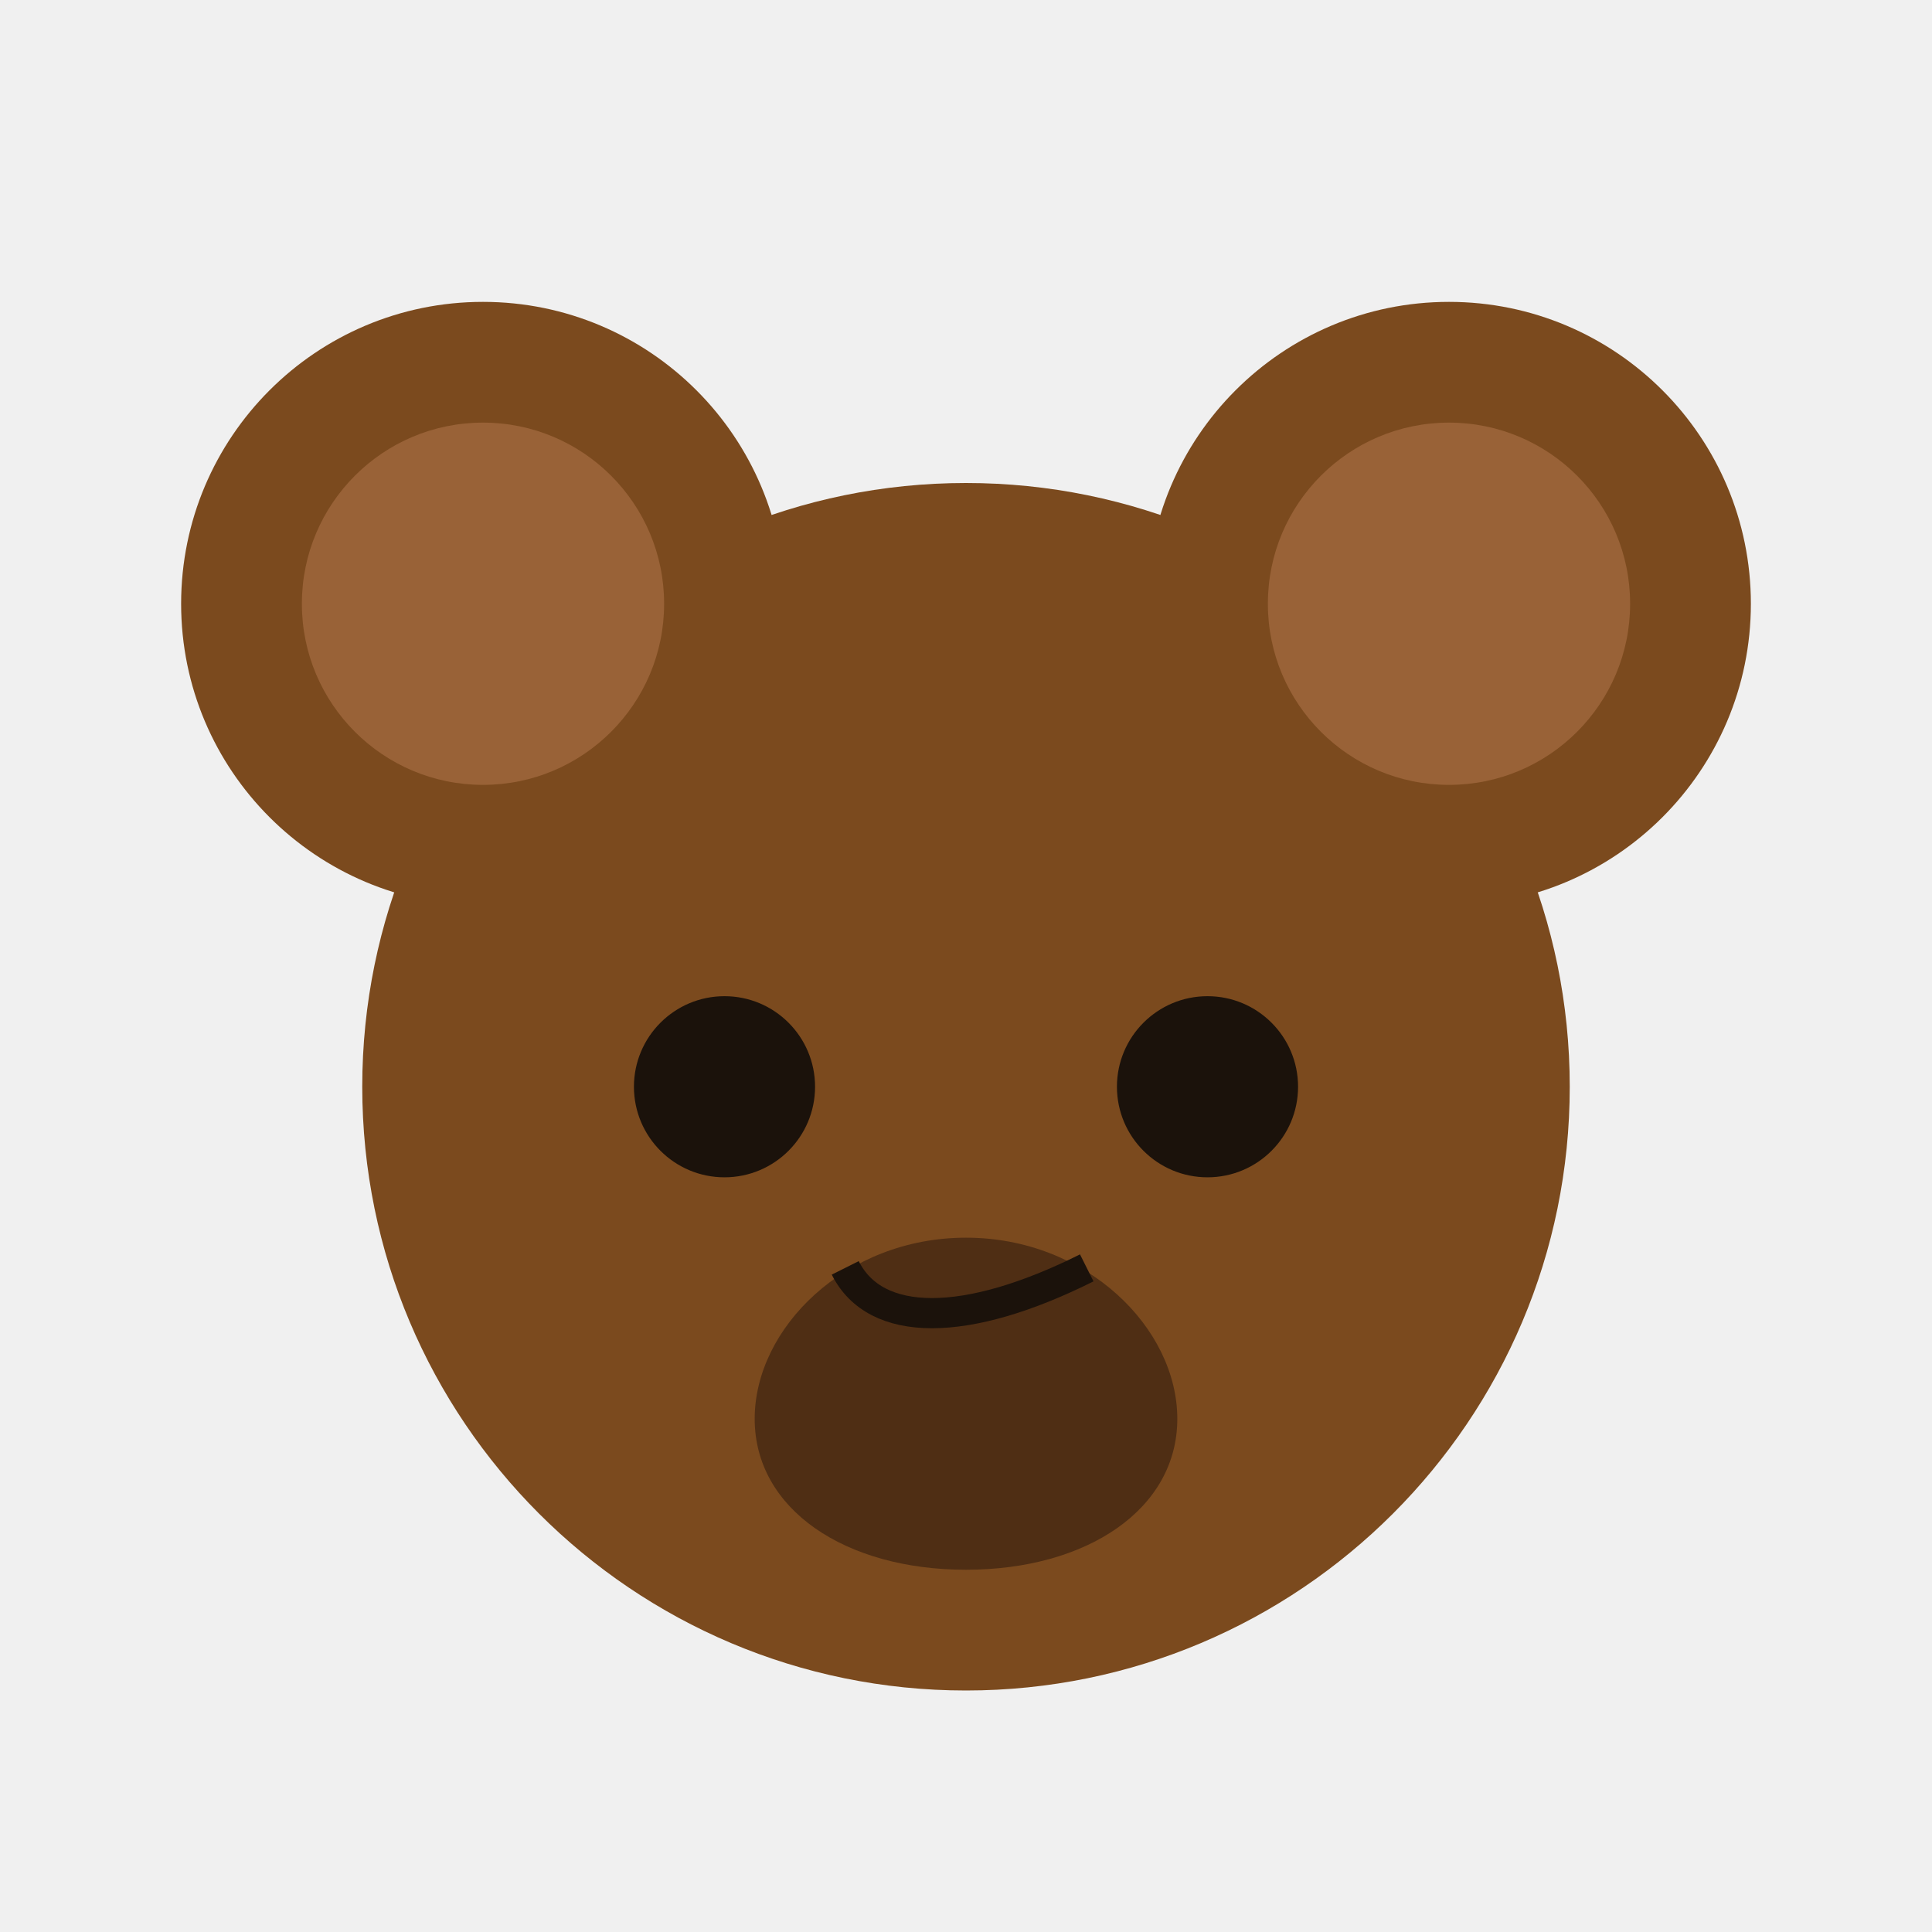
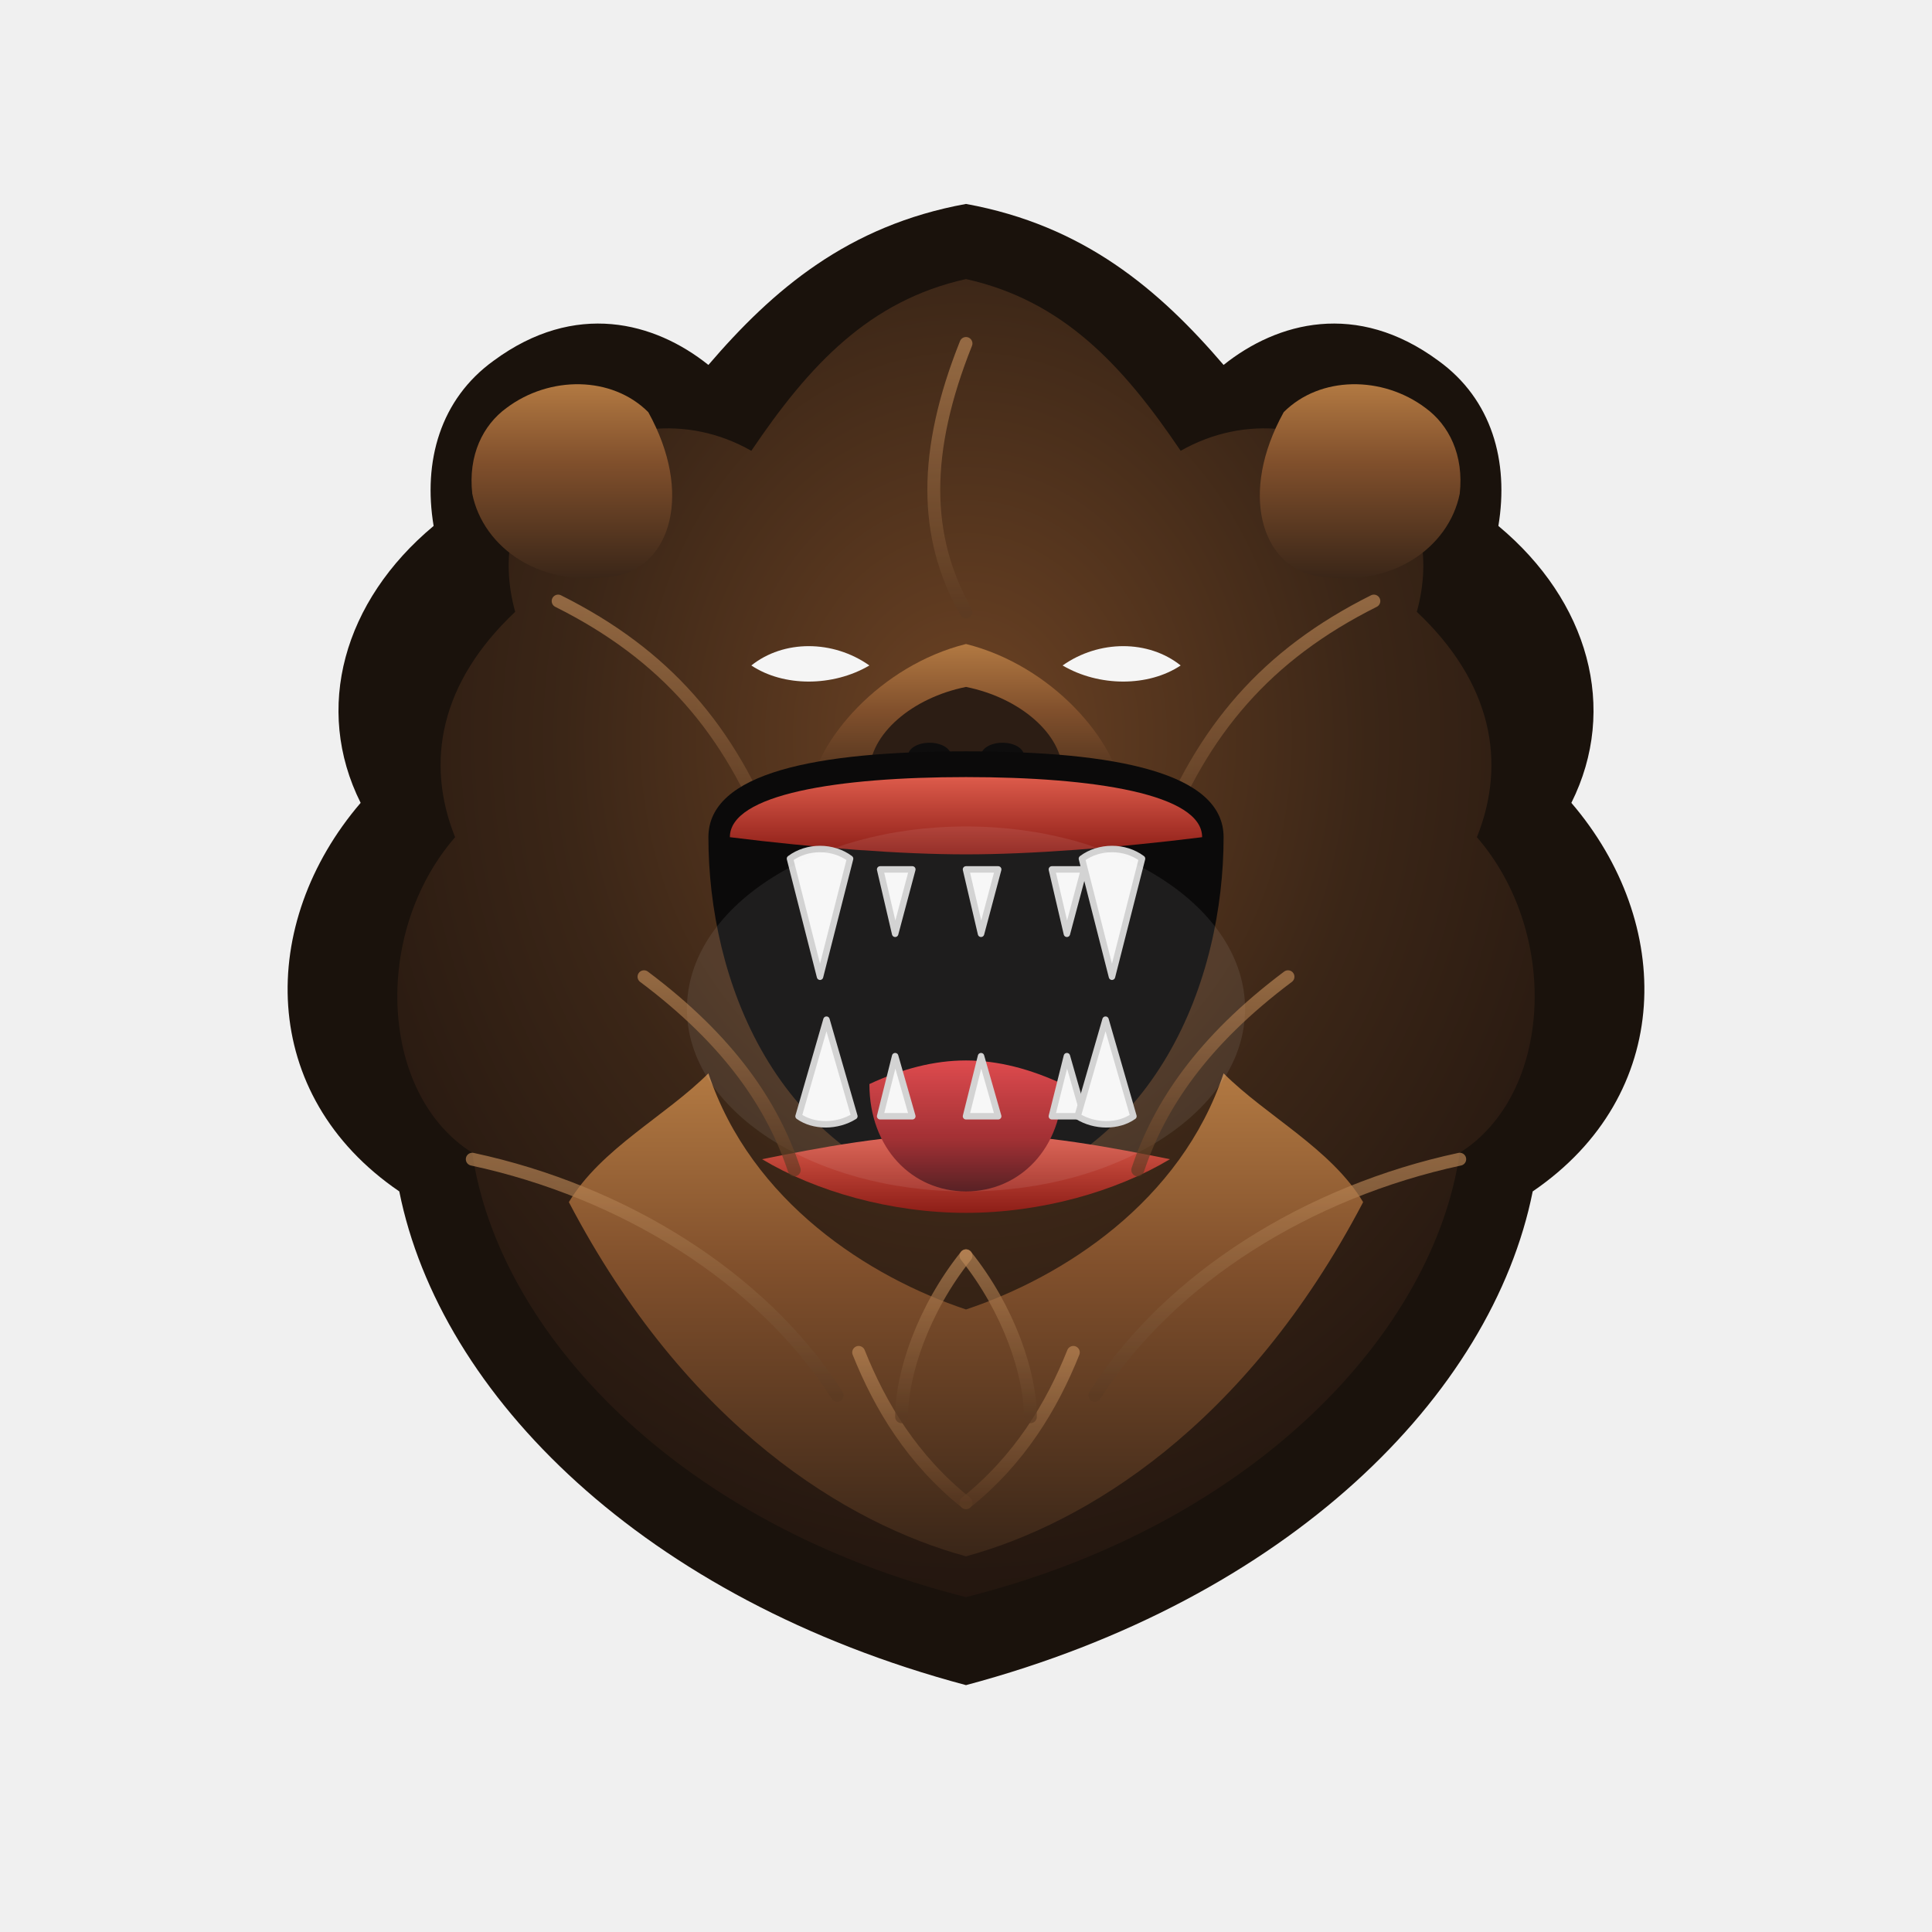
- <svg xmlns="http://www.w3.org/2000/svg" viewBox="0 0 128 128" width="128" height="128" role="img" aria-label="Cabeça estilizada de urso">
-   <circle cx="64" cy="72" r="40" fill="#7b4a1e" />
-   <circle cx="32" cy="40" r="20" fill="#7b4a1e" />
-   <circle cx="96" cy="40" r="20" fill="#7b4a1e" />
-   <circle cx="32" cy="40" r="12" fill="#996237" />
-   <circle cx="96" cy="40" r="12" fill="#996237" />
-   <circle cx="48" cy="72" r="6" fill="#1b120b" />
-   <circle cx="80" cy="72" r="6" fill="#1b120b" />
-   <path d="M64 82c-8 0-14 6-14 12s6 10 14 10 14-4 14-10-6-12-14-12z" fill="#4f2e14" />
-   <path d="M56 84c2 4 8 4 16 0" stroke="#1b120b" stroke-width="2" fill="none" />
+ <svg xmlns="http://www.w3.org/2000/svg" viewBox="0 0 900 900" role="img" aria-label="Cabeça de urso rugindo estilizada, em vetor">
+   <style>
+     .outline{fill:#1a120c;}
+     .fur-mid{fill:url(#furMid);}
+     .fur-light{fill:url(#furLight);}
+     .nose{fill:#2c1d14;}
+     .gum{fill:url(#gumGrad);}
+     .mouth{fill:#0b0a0a;}
+     .tongue{fill:url(#tongueGrad);}
+     .tooth{fill:#f6f6f6;stroke:#cfcfcf;stroke-width:3;stroke-linejoin:round}
+     .shine{fill:#ffffff;opacity:.08}
+     .stroke-fur{fill:none;stroke:url(#furStroke);stroke-width:6;stroke-linecap:round;stroke-linejoin:round;opacity:.65}
+   </style>
+   <defs>
+     <radialGradient id="furMid" cx="50%" cy="35%" r="65%">
+       <stop offset="0%" stop-color="#6d4324" />
+       <stop offset="55%" stop-color="#3b2617" />
+       <stop offset="100%" stop-color="#23160f" />
+     </radialGradient>
+     <linearGradient id="furLight" x1="0" y1="0" x2="0" y2="1">
+       <stop offset="0%" stop-color="#b27942" />
+       <stop offset="40%" stop-color="#81502c" />
+       <stop offset="100%" stop-color="#3a2618" />
+     </linearGradient>
+     <linearGradient id="furStroke" x1="0" y1="0" x2="0" y2="1">
+       <stop offset="0%" stop-color="#c08b59" />
+       <stop offset="100%" stop-color="#5b3a22" />
+     </linearGradient>
+     <linearGradient id="gumGrad" x1="0" y1="0" x2="0" y2="1">
+       <stop offset="0%" stop-color="#dd5b4b" />
+       <stop offset="100%" stop-color="#8d1e17" />
+     </linearGradient>
+     <linearGradient id="tongueGrad" x1="0" y1="0" x2="0" y2="1">
+       <stop offset="0%" stop-color="#db3b3f" />
+       <stop offset="60%" stop-color="#9a1f23" />
+       <stop offset="100%" stop-color="#4a0e12" />
+     </linearGradient>
+   </defs>
+   <path class="outline" d="     M450,95     C395,105 360,135 330,170     C305,150 268,140 230,168     C205,186 197,215 202,245     C160,280 146,330 168,374     C120,430 120,510 186,555     C205,650 300,745 450,785     C600,745 695,650 714,555     C780,510 780,430 732,374     C754,330 740,280 698,245     C703,215 695,186 670,168     C632,140 595,150 570,170     C540,135 505,105 450,95     Z" />
+   <path class="fur-mid" d="     M450,130     C405,140 377,170 350,210     C320,193 285,197 256,220     C238,234 233,260 240,285     C205,318 198,355 212,390     C173,435 177,510 220,537     C232,620 315,710 450,744     C585,710 668,620 680,537     C723,510 727,435 688,390     C702,355 695,318 660,285     C667,260 662,234 644,220     C615,197 580,193 550,210     C523,170 495,140 450,130     Z" />
+   <path class="fur-light" d="     M450,610     C405,595 350,560 330,500     C310,520 280,535 265,560     C320,665 395,710 450,725     C505,710 580,665 635,560     C620,535 590,520 570,500     C550,560 495,595 450,610 Z" />
+   <path class="stroke-fur" d="M220,540 C290,555 355,595 390,650" />
+   <path class="stroke-fur" d="M680,540 C610,555 545,595 510,650" />
+   <path class="stroke-fur" d="M260,280 C310,305 340,340 360,392" />
+   <path class="stroke-fur" d="M640,280 C590,305 560,340 540,392" />
+   <path class="stroke-fur" d="M450,160 C430,210 430,250 450,285" />
+   <path class="stroke-fur" d="M450,700 C425,680 410,655 400,630" />
+   <path class="stroke-fur" d="M450,700 C475,680 490,655 500,630" />
+   <g>
+     <path class="fur-light" d="M302,192       C285,175 256,175 236,190       C225,198 218,212 220,230       C225,255 252,275 288,268       C312,263 323,230 302,192 Z" />
+     <path class="fur-light" d="M598,192       C615,175 644,175 664,190       C675,198 682,212 680,230       C675,255 648,275 612,268       C588,263 577,230 598,192 Z" />
+   </g>
+   <g>
+     <path fill="#f5f5f5" d="M350,310       C365,298 388,298 405,310       C388,320 365,320 350,310 Z" />
+     <path fill="#f5f5f5" d="M550,310       C535,298 512,298 495,310       C512,320 535,320 550,310 Z" />
+   </g>
+   <g>
+     <path class="fur-light" d="       M450,300       C410,310 380,345 377,370       C420,380 480,380 523,370       C520,345 490,310 450,300 Z" />
+     <path class="nose" d="       M450,320       C425,325 405,342 405,360       C405,372 417,382 450,382       C483,382 495,372 495,360       C495,342 475,325 450,320 Z" />
+     <ellipse cx="433" cy="352" rx="10" ry="6" fill="#0e0d0d" />
+     <ellipse cx="467" cy="352" rx="10" ry="6" fill="#0e0d0d" />
+   </g>
+   <path class="mouth" d="     M330,390     C330,360 380,350 450,350     C520,350 570,360 570,390     C570,455 540,540 450,560     C360,540 330,455 330,390 Z" />
+   <path class="gum" d="     M340,390     C340,370 390,362 450,362     C510,362 560,370 560,390     C520,395 480,398 450,398     C420,398 380,395 340,390 Z" />
+   <path class="gum" d="     M355,540     C380,555 415,565 450,565     C485,565 520,555 545,540     C520,535 485,528 450,528     C415,528 380,535 355,540 Z" />
+   <path class="tongue" d="     M405,505     C405,535 425,555 450,555     C475,555 495,535 495,505     C480,498 465,494 450,494     C435,494 420,498 405,505 Z" />
+   <g>
+     <path class="tooth" d="M410,405 l15,0  -8,30 z" />
+     <path class="tooth" d="M450,405 l15,0  -8,30 z" />
+     <path class="tooth" d="M490,405 l15,0  -8,30 z" />
+     <path class="tooth" d="M368,400       c8,-6 20,-6 28,0       l-14,55 z" />
+     <path class="tooth" d="M532,400       c-8,-6 -20,-6 -28,0       l14,55 z" />
+   </g>
+   <g>
+     <path class="tooth" d="M410,520 l15,0  -8,-28 z" />
+     <path class="tooth" d="M450,520 l15,0  -8,-28 z" />
+     <path class="tooth" d="M490,520 l15,0  -8,-28 z" />
+     <path class="tooth" d="M372,520       c7,5 18,5 26,0       l-13,-45 z" />
+     <path class="tooth" d="M528,520       c-7,5 -18,5 -26,0       l13,-45 z" />
+   </g>
+   <ellipse class="shine" cx="450" cy="470" rx="130" ry="85" />
+   <path class="stroke-fur" d="M450,585 C430,610 420,640 420,660" />
+   <path class="stroke-fur" d="M450,585 C470,610 480,640 480,660" />
+   <path class="stroke-fur" d="M300,455 C340,485 360,515 370,545" />
+   <path class="stroke-fur" d="M600,455 C560,485 540,515 530,545" />
</svg>
